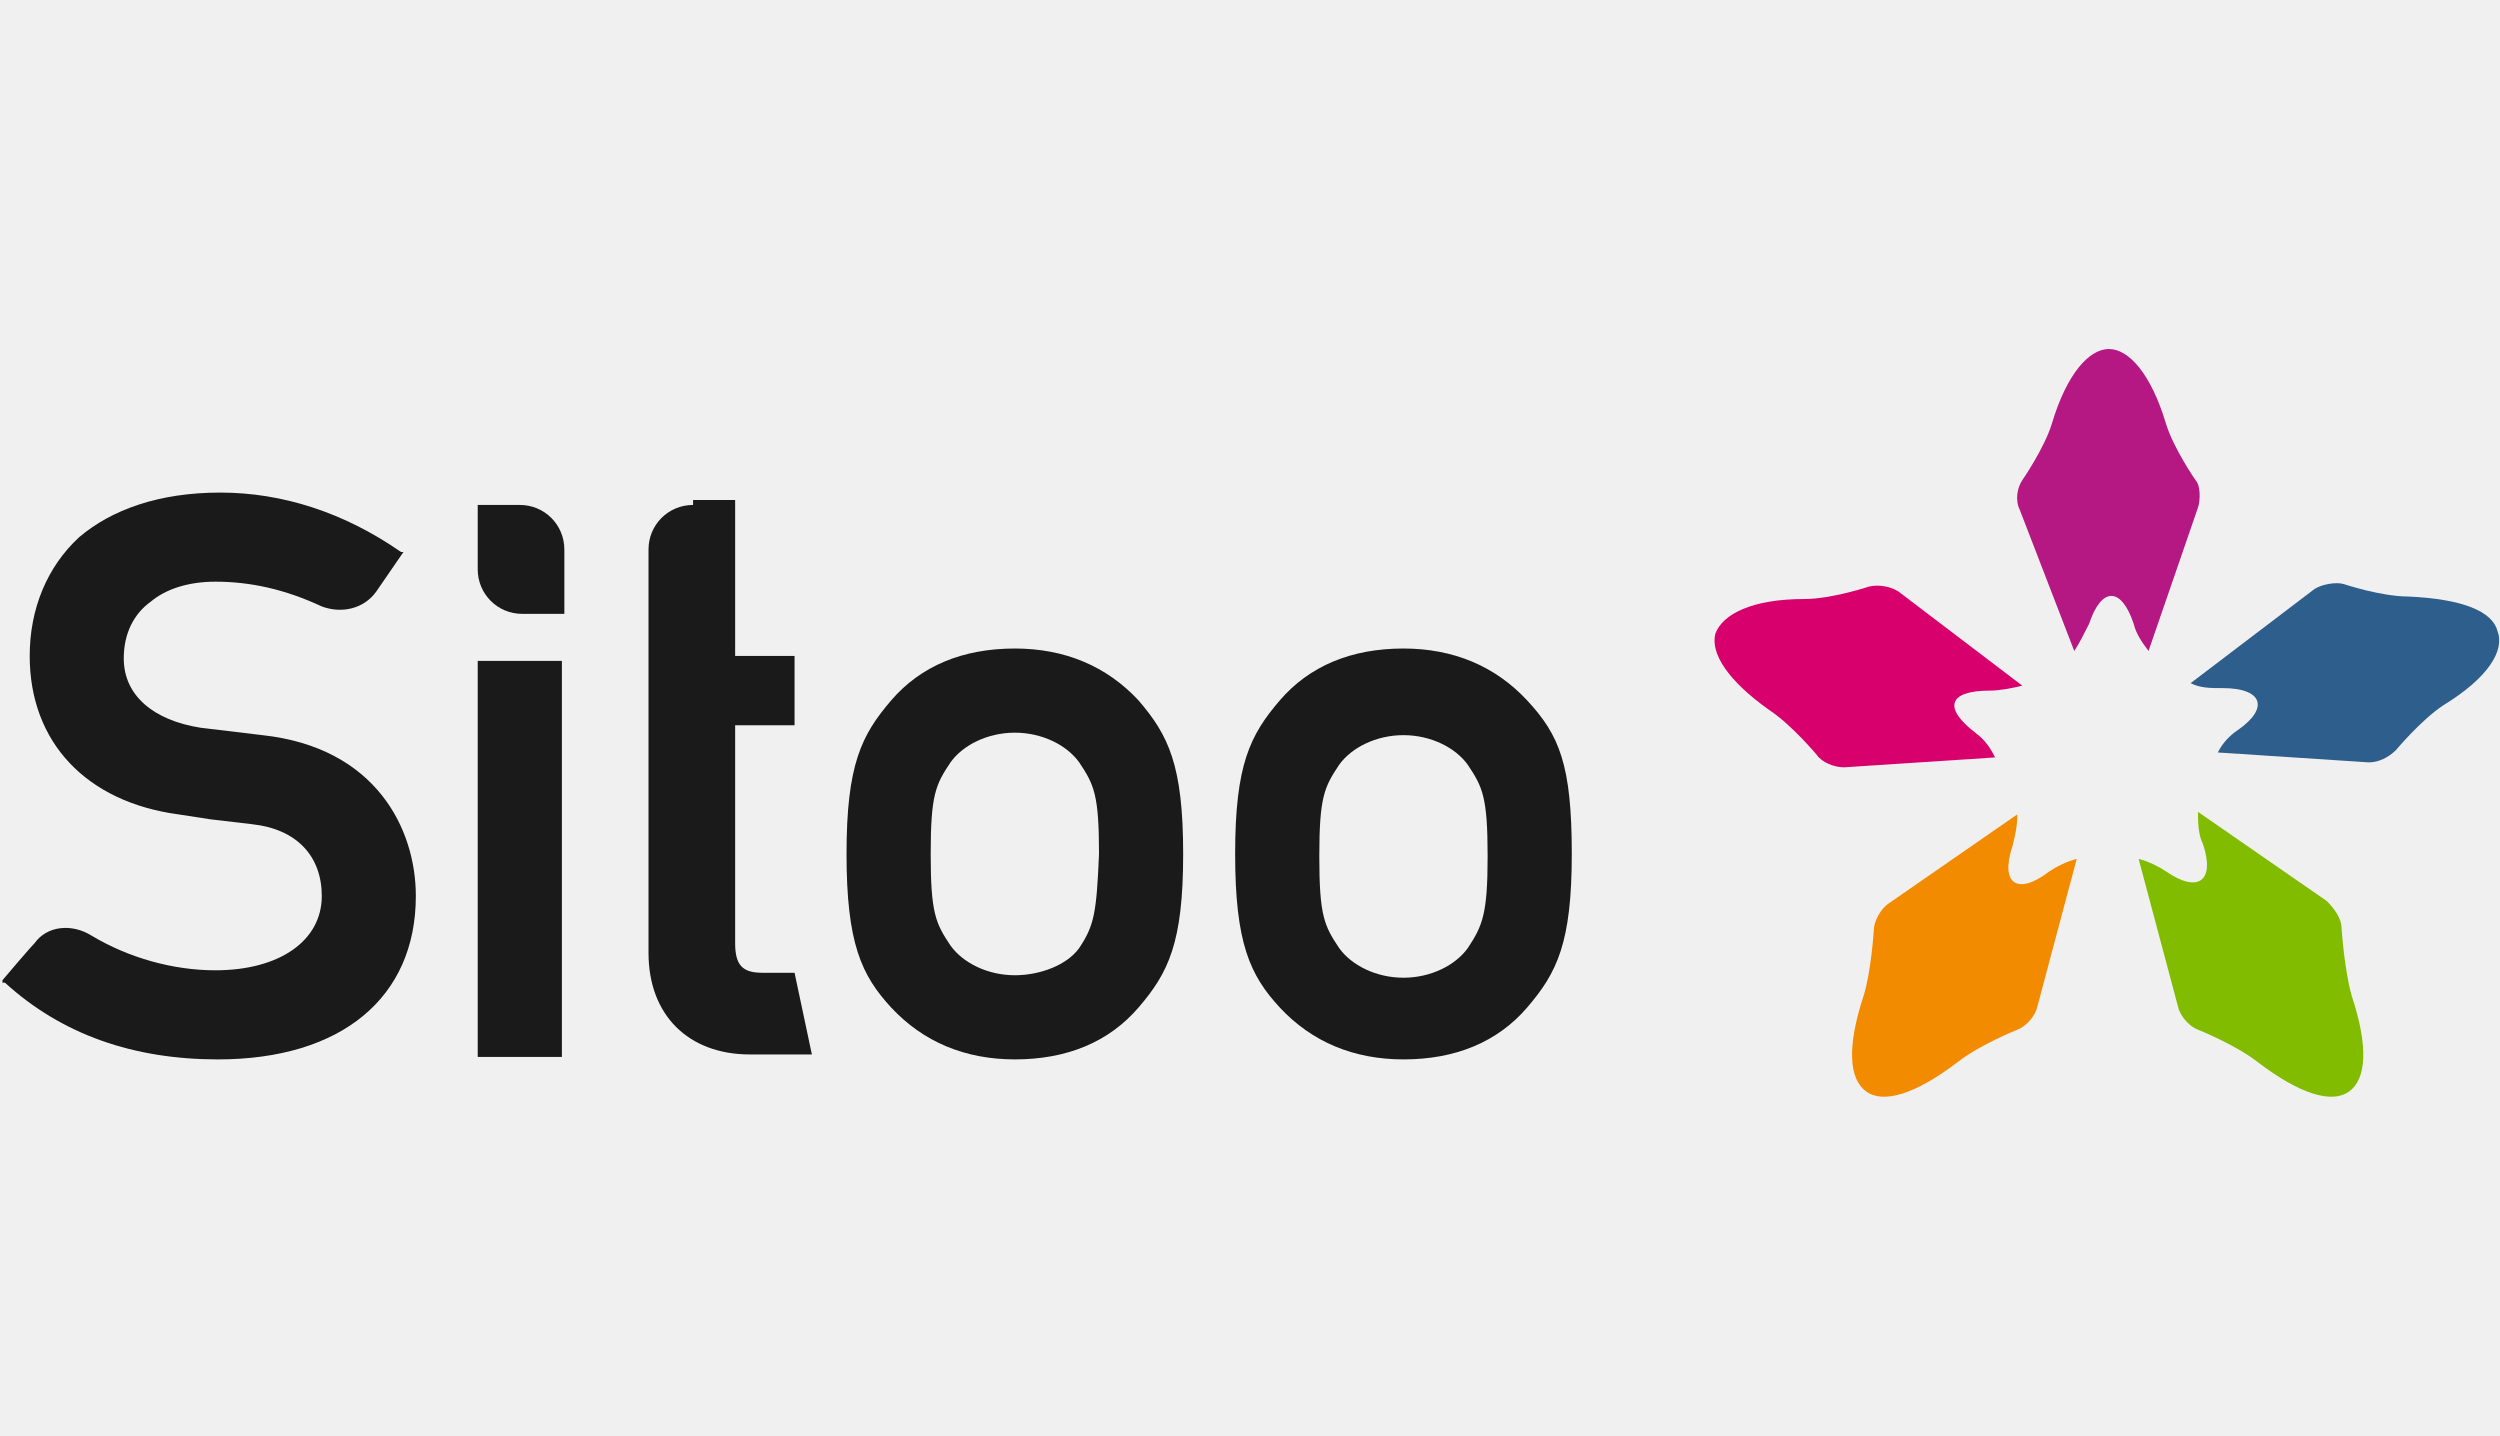
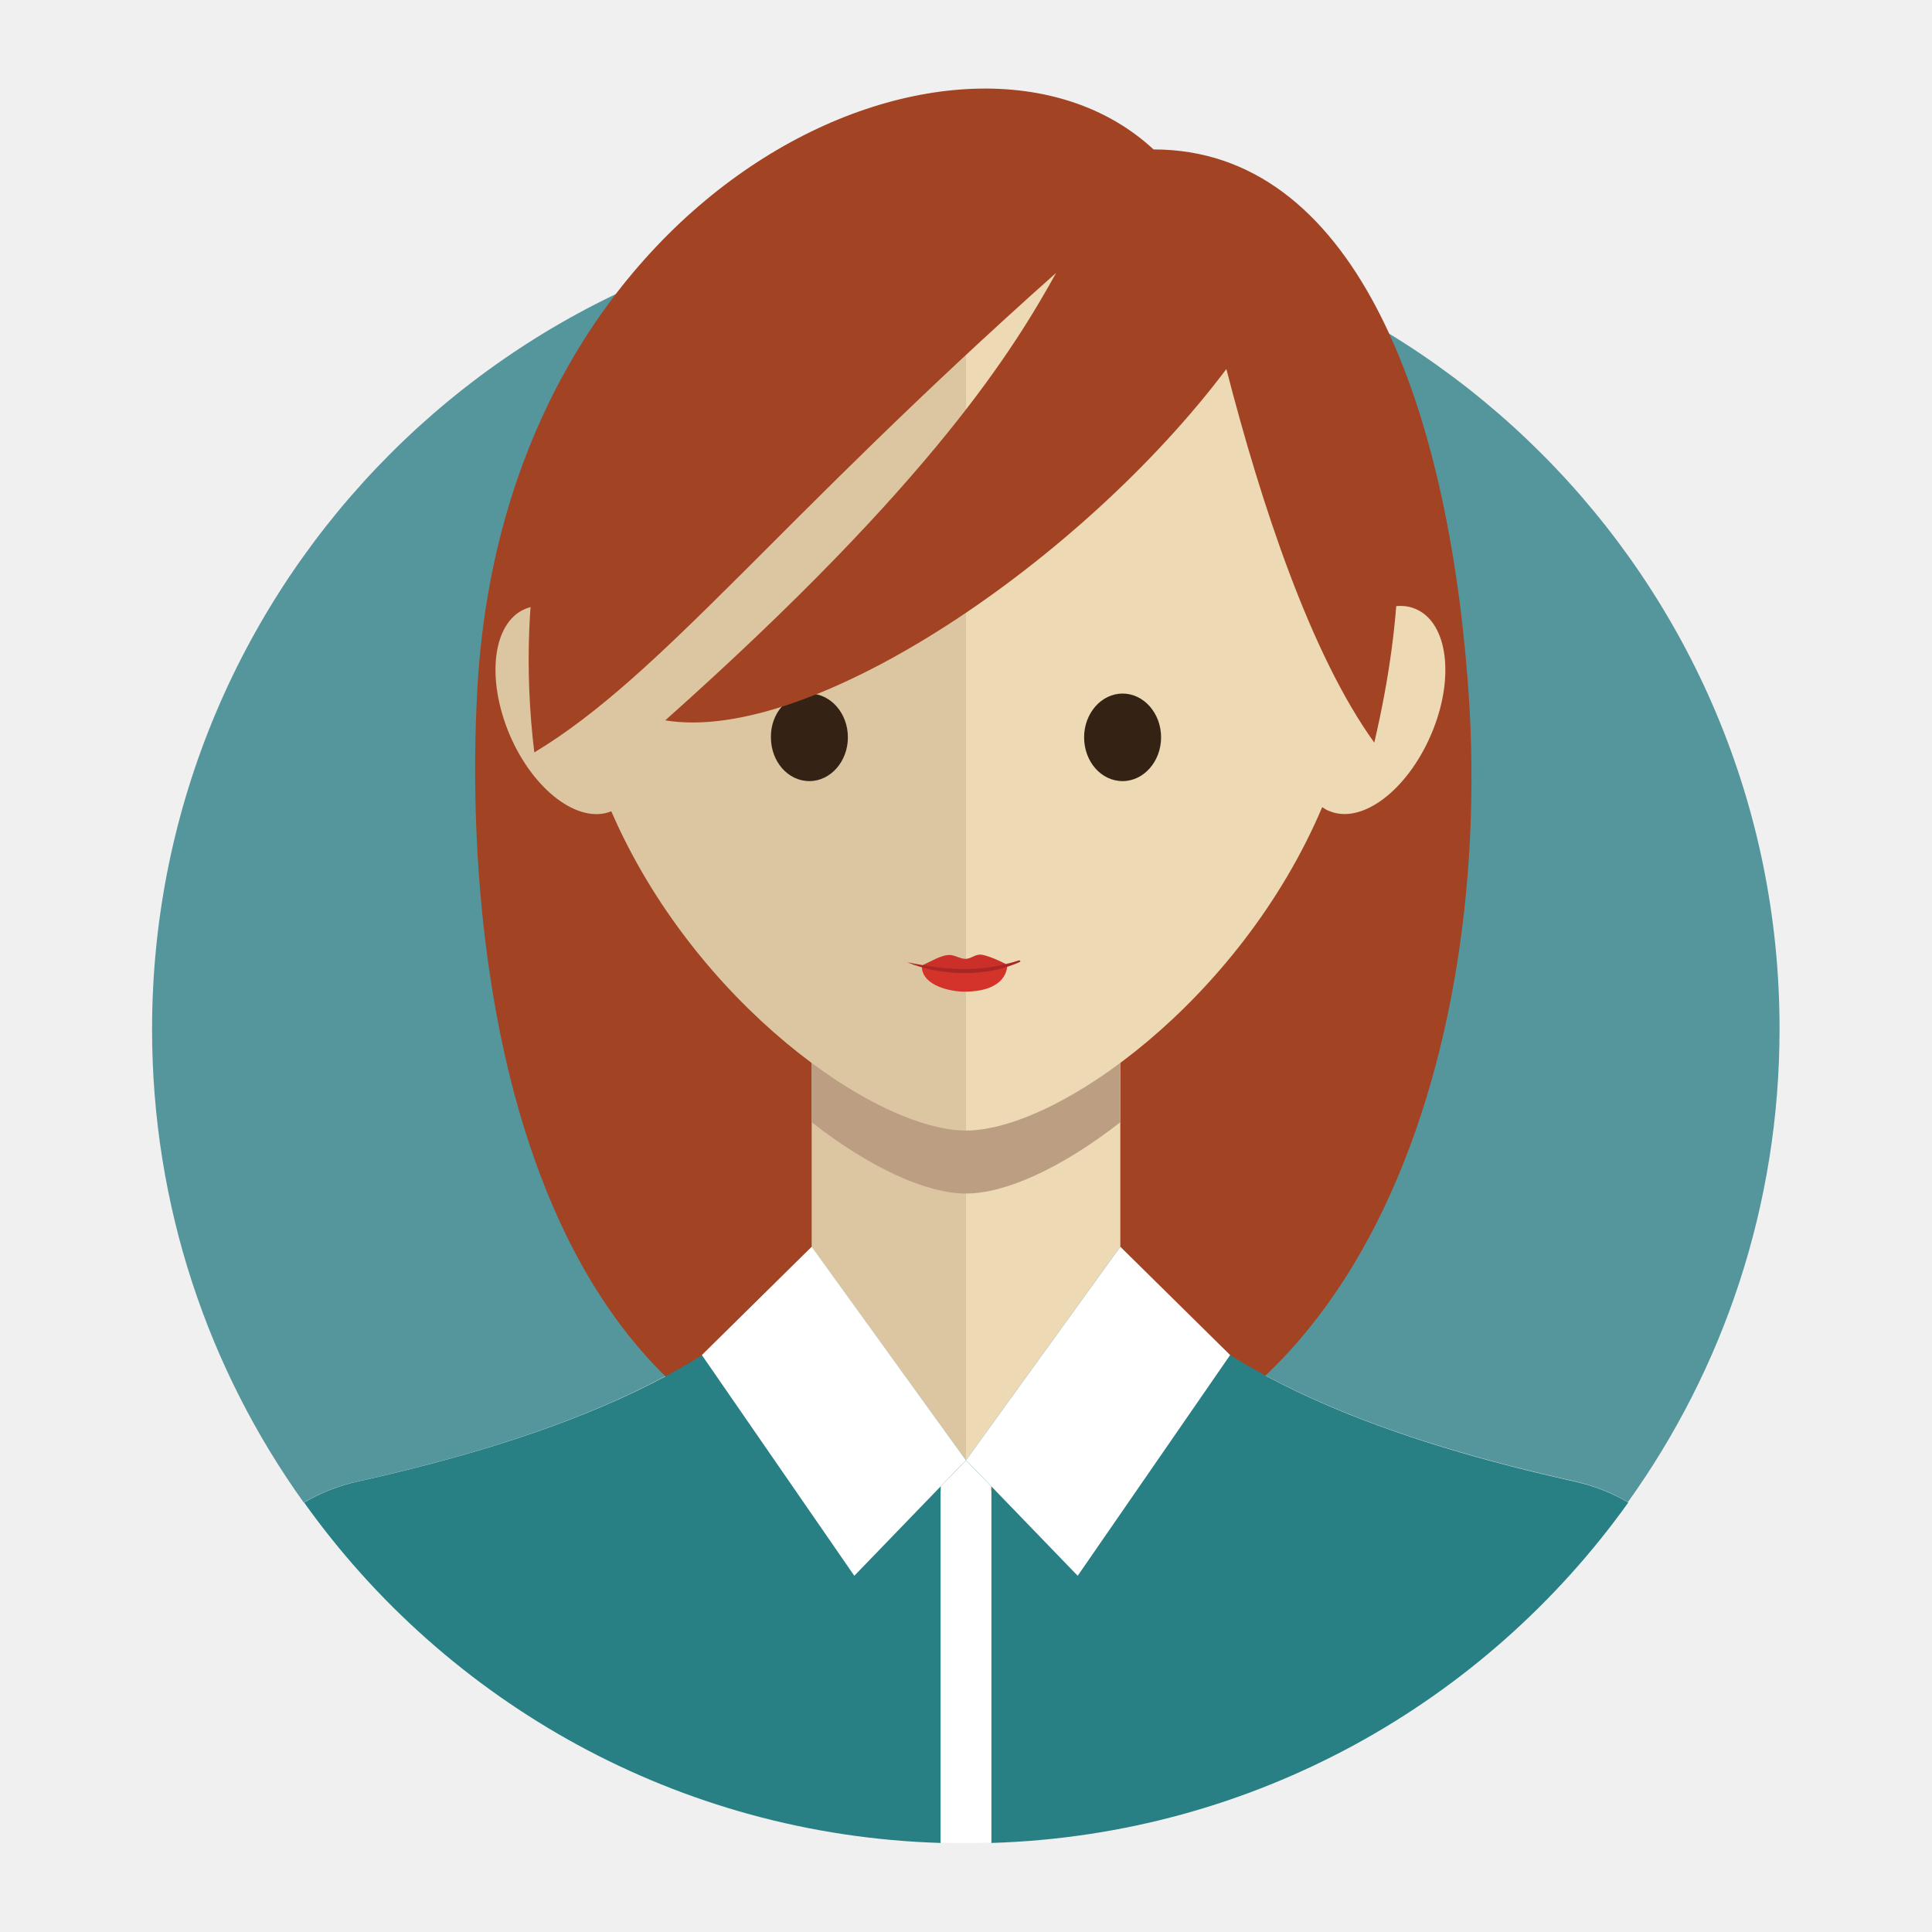
- <svg xmlns="http://www.w3.org/2000/svg" version="1.1" id="Layer_1" x="0px" y="0px" width="101px" height="58px" viewBox="0 0 101 58" style="enable-background:new 0 0 101 58;" xml:space="preserve">
+ <svg xmlns="http://www.w3.org/2000/svg" id="Layer_1" style="enable-background:new 0 0 512 512;" version="1.1" viewBox="0 0 512 512" xml:space="preserve">
  <style type="text/css">
- 	.st0{fill:#1A1A1A;}
- 	.st1{fill:#F38B00;}
- 	.st2{fill:#D7006D;}
- 	.st3{fill:#B51783;}
- 	.st4{fill:#82BC00;}
- 	.st5{fill:#2D5E8C;}
+ 	.st0{fill:#55969D;}
+ 	.st1{fill-rule:evenodd;clip-rule:evenodd;fill:#A24323;}
+ 	.st2{fill:#288085;}
+ 	.st3{fill:#EDD9B4;}
+ 	.st4{fill:#DCC5A1;}
+ 	.st5{fill-rule:evenodd;clip-rule:evenodd;fill:#BC9F82;}
+ 	.st6{fill:#703D22;}
+ 	.st7{fill:#562C19;}
+ 	.st8{fill:#FFFFFF;}
+ 	.st9{fill:#D43329;}
+ 	.st10{fill:#CA3029;}
+ 	.st11{fill:#A82623;}
+ 	.st12{fill:#342214;}
</style>
  <g>
+     <path class="st0" d="M218.8,328.1c0.4,0.6,16.1,1.1,33.5,1.7h7.3c17.5-0.6,33.2-1.1,33.5-1.7c23.6,37.1,80.6,54.7,124,64.4   c5.4,1.2,10.1,3.1,14.3,5.6c25.3-35.3,40.2-78.6,40.2-125.4C471.7,153.6,375.1,57,256,57C136.9,57,40.3,153.6,40.3,272.8   c0,46.8,14.9,90.1,40.2,125.4c4.2-2.5,8.9-4.4,14.3-5.6C138.2,382.9,195.2,365.3,218.8,328.1z" />
+     <path class="st1" d="M258.9,395.3c-123,2.5-136.7-142.6-132.3-214.3C134.9,47.3,256.2-6.3,305.7,39.6c52.6,0,77.3,65.4,83.2,140   C396.9,279,360.2,393.2,258.9,395.3" />
+     <path class="st2" d="M249.3,488.4v-94.4l6.7-6.9l0,0l6.7,6.9v94.4c69.6-2.1,130.9-37.2,168.8-90.2c-4.2-2.5-8.9-4.4-14.3-5.6   c-43.4-9.7-100.4-27.3-124-64.4c-0.4,0.6-16.1,1.1-33.5,1.7h-7.3c-17.5-0.6-33.2-1.1-33.5-1.7c-23.6,37.1-80.6,54.7-124,64.4   c-5.4,1.2-10.1,3.1-14.3,5.6C118.4,451.2,179.7,486.3,249.3,488.4z" />
+     <path class="st3" d="M296.9,230.4c0-27-20.4-40.5-40.9-40.5V387l40.9-56.6V230.4z" />
+     <path class="st4" d="M215.1,230.4v100.1L256,387V189.8C235.6,189.8,215.1,203.3,215.1,230.4z" />
+     <path class="st5" d="M296.9,230.4v67c-15.5,12.1-30.4,18.9-40.9,18.9c-10.5,0-25.4-6.8-40.9-18.9v-67   C215.2,176.3,296.9,176.3,296.9,230.4" />
+     <path class="st6" d="M235.8,170.4c-11.8-6.9-29.8-9.5-48.6-8.2c-18.8,1.3-31.9,8.8-32.5,9.2c-0.6,0.4-0.5,4.7-0.5,7.4   c0,2.7,0.3,5,1.2,5.9c0.9,0.9,5.7,2.5,7.4,9.9c1.7,7.4,5.8,23.3,17.3,32.6c11.5,9.3,24.4,11.3,40.1,5.9c15.7-5.4,21.3-18.7,22.5-21   c1.2-2.3,4.6-13.5,6.1-16.4c1.5-2.9,3.3-4.4,5.6-4.4v-14.7C249.7,176.7,247.6,177.3,235.8,170.4 M241.7,195.7   c-1.5,13.2-13.1,35.5-33,36.4c-19.9,0.9-33-11.7-37.4-22.8c-4.4-11.1-6.4-28.4,7.5-35.2c13.9-6.8,34.3-6.8,49-1.2   C242.5,178.5,242.7,186.9,241.7,195.7" />
+     <path class="st7" d="M260,195.7c1.5,2.9,4.9,14.1,6.1,16.4c1.2,2.3,6.8,15.6,22.5,21c15.7,5.4,28.6,3.4,40.1-5.9   c11.5-9.3,15.6-25.2,17.3-32.6c1.7-7.4,6.5-9,7.4-9.9c0.9-0.9,1.2-3.2,1.2-5.9c0-2.7,0.1-7-0.5-7.4c-0.6-0.4-13.7-7.9-32.5-9.2   c-18.8-1.3-36.8,1.3-48.6,8.2c-11.8,6.9-13.9,6.3-18.6,6.3v14.7C256.8,191.4,258.5,192.8,260,195.7 M281,172.9   c14.7-5.6,35.1-5.6,49,1.2c13.9,6.8,11.9,24.2,7.5,35.2c-4.4,11.1-17.5,23.8-37.4,22.8c-19.9-0.9-31.5-23.2-33-36.4   C266.1,186.9,266.3,178.5,281,172.9" />
+     <path class="st4" d="M151.3,163.1c-4.2-2.5-8.5-3.3-12.2-1.7c-8.6,3.7-10.3,18.6-4,33.4c6.3,14.7,18.3,23.7,26.9,20.2   c21.9,50.6,70,84.6,94,84.6V50.7C186.7,50.7,152,108.8,151.3,163.1z" />
+     <path class="st3" d="M375.2,161.4c-4.3-1.9-9.6-0.4-14.5,3.3c0-54.7-34.7-114-104.7-114v248.9c24.2,0,72.7-34.5,94.4-85.7   c0.6,0.4,1.2,0.8,1.8,1c8.6,3.7,20.6-5.3,27-20.1C385.6,180,383.8,165.1,375.2,161.4z" />
+     <polygon class="st8" points="296.9,330.4 256,387 257.5,388.5 285.6,417.6 326,359.1  " />
+     <polygon class="st8" points="215.1,330.4 186,359.1 226.4,417.6 254.5,388.5 256,387  " />
    <g>
-       <path class="st0" d="M46,28.3c-1.3-1.4-3-2.1-5-2.1c-2.1,0-3.8,0.7-5,2.1c-1.2,1.4-1.8,2.6-1.8,6.2c0,3.6,0.6,4.9,1.8,6.2    c1.3,1.4,3,2.1,5,2.1c2.1,0,3.8-0.7,5-2.1c1.2-1.4,1.8-2.6,1.8-6.2C47.8,30.9,47.2,29.7,46,28.3z M43.6,38.3    C43.1,39,42,39.4,41,39.4c-1.1,0-2.1-0.5-2.6-1.2c-0.6-0.9-0.8-1.3-0.8-3.7c0-2.4,0.2-2.8,0.8-3.7c0.5-0.7,1.5-1.2,2.6-1.2    c1.1,0,2.1,0.5,2.6,1.2c0.6,0.9,0.8,1.3,0.8,3.7C44.3,36.9,44.2,37.4,43.6,38.3z" />
+       <g>
+         <path class="st9" d="M266.9,255.9c0,0,0.4,6.9-11.4,6.9c-3.4,0-11.2-1.5-11.2-6.7C251.3,257.7,259.5,258.1,266.9,255.9" />
+         <path class="st10" d="M260.1,253c2.6,0.4,7.2,2.8,6.9,2.8c-7.4,2.2-15.7,1.8-22.6,0.2c-0.1,0-0.1,0-0.2-0.1c2.4-1,5.4-3,7.7-2.8     c1.3,0.1,2.7,1,3.8,1C257.3,254.2,258.4,252.8,260.1,253" />
+         <path class="st11" d="M240.4,255c8.9,3.7,21.2,4,29.9-0.1c0.2-0.1,0.1-0.4-0.2-0.4C259.8,257.8,251.1,257.2,240.4,255     C240.4,254.9,240.4,255,240.4,255" />
+       </g>
+       <path class="st12" d="M214.5,183.8c5.6,0,10.2,5.2,10.2,11.6c0,6.4-4.6,11.6-10.2,11.6c-5.7,0-10.2-5.2-10.2-11.6    C204.2,189,208.8,183.8,214.5,183.8" />
+       <path class="st12" d="M297.5,183.8c5.6,0,10.2,5.2,10.2,11.6c0,6.4-4.6,11.6-10.2,11.6c-5.7,0-10.2-5.2-10.2-11.6    C287.3,189,291.9,183.8,297.5,183.8" />
    </g>
-   </g>
-   <g>
-     <g>
-       <path class="st0" d="M61.7,28.3c-1.3-1.4-3-2.1-5-2.1c-2.1,0-3.8,0.7-5,2.1c-1.2,1.4-1.8,2.6-1.8,6.2c0,3.6,0.6,4.9,1.8,6.2    c1.3,1.4,3,2.1,5,2.1c2.1,0,3.8-0.7,5-2.1c1.2-1.4,1.8-2.6,1.8-6.2C63.5,30.9,63,29.7,61.7,28.3z M59.3,38.3    c-0.5,0.7-1.5,1.2-2.6,1.2c-1.1,0-2.1-0.5-2.6-1.2c-0.6-0.9-0.8-1.3-0.8-3.7c0-2.4,0.2-2.8,0.8-3.7c0.5-0.7,1.5-1.2,2.6-1.2    c1.1,0,2.1,0.5,2.6,1.2c0.6,0.9,0.8,1.3,0.8,3.7C60.1,36.9,59.9,37.4,59.3,38.3z" />
-     </g>
-   </g>
-   <g>
-     <path class="st0" d="M3.2,21.7c-1.3,1.2-2,2.9-2,4.8c0,3.5,2.3,5.9,6,6.4l1.3,0.2l1.7,0.2c1.8,0.2,2.8,1.3,2.8,2.9   c0,1.8-1.7,3-4.3,3c-1.7,0-3.5-0.5-5-1.4l0,0c-0.8-0.5-1.8-0.4-2.3,0.3c0,0,0,0,0,0c0,0-0.2,0.2-1.3,1.5l0,0.1l0.1,0   c2.3,2.1,5.2,3.1,8.6,3.1c5,0,8-2.5,8-6.6c0-2.7-1.6-6-6.2-6.5l-2.5-0.3c-1.9-0.3-3.1-1.3-3.1-2.8c0-1,0.4-1.8,1.1-2.3   c0.6-0.5,1.5-0.8,2.6-0.8c1.4,0,2.8,0.3,4.3,1c0.8,0.3,1.7,0.1,2.2-0.6l1.1-1.6l-0.1,0c-2.3-1.6-4.8-2.4-7.3-2.4   C6.4,19.9,4.5,20.6,3.2,21.7z" />
-   </g>
-   <g>
-     <path class="st0" d="M19.3,26.7v16h3.4v-16H19.3z" />
-   </g>
-   <g>
-     <g>
-       <path class="st0" d="M19.3,20.4V23c0,1,0.8,1.8,1.8,1.8h1.7v-2.6c0-1-0.8-1.8-1.8-1.8H19.3z" />
-     </g>
-   </g>
-   <g>
-     <path class="st0" d="M28,20.4c-1,0-1.8,0.8-1.8,1.8v16.3c0,2.5,1.6,4.1,4.1,4.1h2.5l-0.7-3.3h-1.3c-0.8,0-1.1-0.3-1.1-1.2   c0,0,0-8.6,0-8.8c0.1,0,2.4,0,2.4,0v-2.8c0,0-2.3,0-2.4,0c0-0.1,0-6.3,0-6.3H28z" />
-   </g>
-   <g>
-     <path class="st1" d="M81.3,34.2c0.1-0.4,0.2-0.8,0.2-1.3l-5.2,3.6c-0.3,0.2-0.6,0.7-0.6,1.1c0,0-0.1,1.6-0.4,2.6   c-0.7,2.1-0.6,3.4,0.1,3.9c0.7,0.5,2,0.1,3.7-1.2c0.9-0.7,2.4-1.3,2.4-1.3c0.3-0.1,0.7-0.5,0.8-0.9l1.6-6c-0.4,0.1-0.8,0.3-1.1,0.5   C81.5,36.2,80.8,35.7,81.3,34.2z" />
-     <path class="st2" d="M79.8,29.6c-1.3-1-1.1-1.7,0.6-1.7c0.4,0,0.9-0.1,1.3-0.2l-5-3.8c-0.3-0.2-0.8-0.3-1.2-0.2   c0,0-1.5,0.5-2.6,0.5c-2.1,0-3.3,0.6-3.6,1.4c-0.2,0.8,0.5,1.9,2.2,3.1c0.9,0.6,1.9,1.8,1.9,1.8c0.2,0.3,0.7,0.5,1.1,0.5l6.1-0.4   C80.4,30.2,80.2,29.9,79.8,29.6z" />
-     <path class="st3" d="M88.8,20.5c0.1-0.3,0.1-0.9-0.1-1.1c0,0-0.9-1.3-1.2-2.3c-0.6-2-1.5-3-2.3-3c-0.8,0-1.7,1-2.3,3   c-0.3,1-1.2,2.3-1.2,2.3c-0.2,0.3-0.3,0.8-0.1,1.2l2.2,5.7c0.2-0.3,0.4-0.7,0.6-1.1c0.5-1.5,1.3-1.5,1.8,0c0.1,0.4,0.3,0.7,0.6,1.1   L88.8,20.5z" />
-     <path class="st4" d="M94.6,37.5c0-0.4-0.3-0.8-0.6-1.1l-5.2-3.6c0,0.4,0,0.9,0.2,1.3c0.5,1.5-0.2,2-1.5,1.1   c-0.3-0.2-0.7-0.4-1.1-0.5l1.6,6c0.1,0.4,0.5,0.8,0.8,0.9c0,0,1.5,0.6,2.4,1.3c1.7,1.3,3,1.7,3.7,1.2c0.7-0.5,0.8-1.8,0.1-3.9   C94.7,39.1,94.6,37.5,94.6,37.5z" />
-     <path class="st5" d="M100.9,25.5c-0.2-0.8-1.4-1.3-3.6-1.4c-1.1,0-2.6-0.5-2.6-0.5c-0.3-0.1-0.9,0-1.2,0.2l-5,3.8   c0.4,0.2,0.8,0.2,1.3,0.2c1.6,0,1.9,0.8,0.6,1.7c-0.3,0.2-0.6,0.5-0.8,0.9l6.1,0.4c0.4,0,0.8-0.2,1.1-0.5c0,0,1-1.2,1.9-1.8   C100.5,27.4,101.2,26.3,100.9,25.5z" />
+     <path class="st1" d="M364.2,196.8C396.4,59,299.4,35.6,242.7,35.6c-63.8,0-111.8,75.7-101.1,163.8c34-20.5,64-61,138.3-127.1   c-10.8,19.4-31.9,54.7-103.6,118.6c38.6,6.4,110.4-42.2,148.7-93.1C334.3,133.9,347.4,173.5,364.2,196.8" />
+     <path class="st8" d="M262.7,393.9L256,387l0,0l-6.7,6.9v94.4c2.2,0.1,4.5,0.1,6.7,0.1v-0.1h0v0.1c2.3,0,4.5,0,6.7-0.1V393.9z" />
  </g>
</svg>
